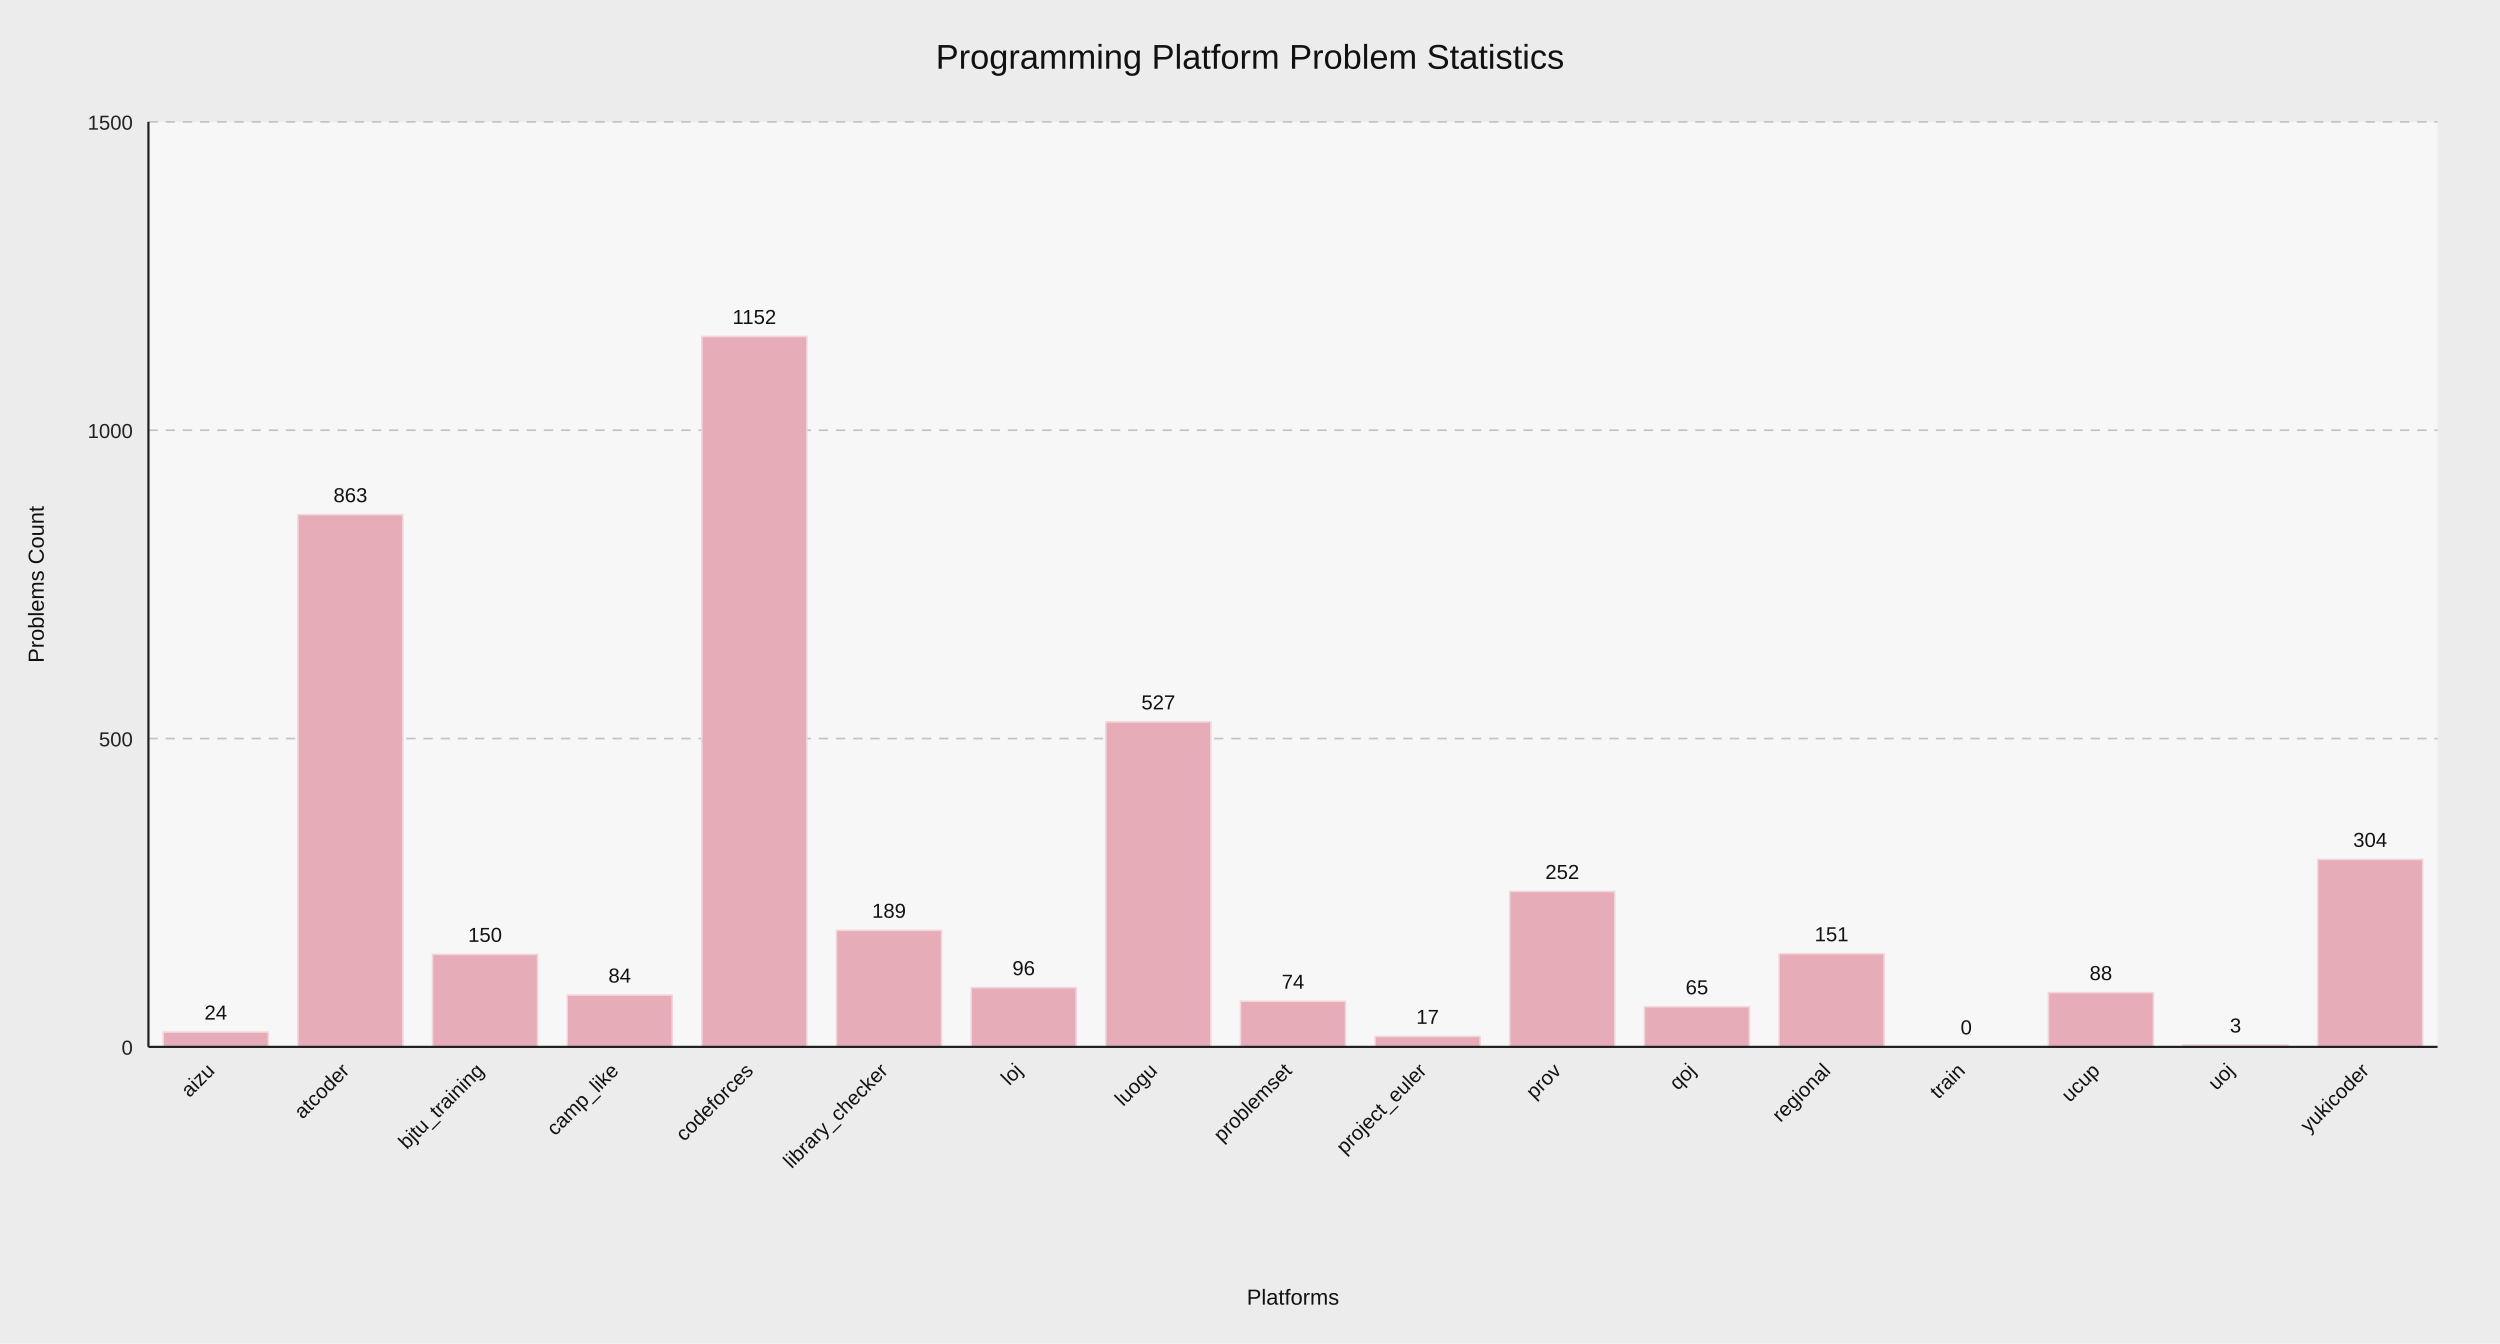
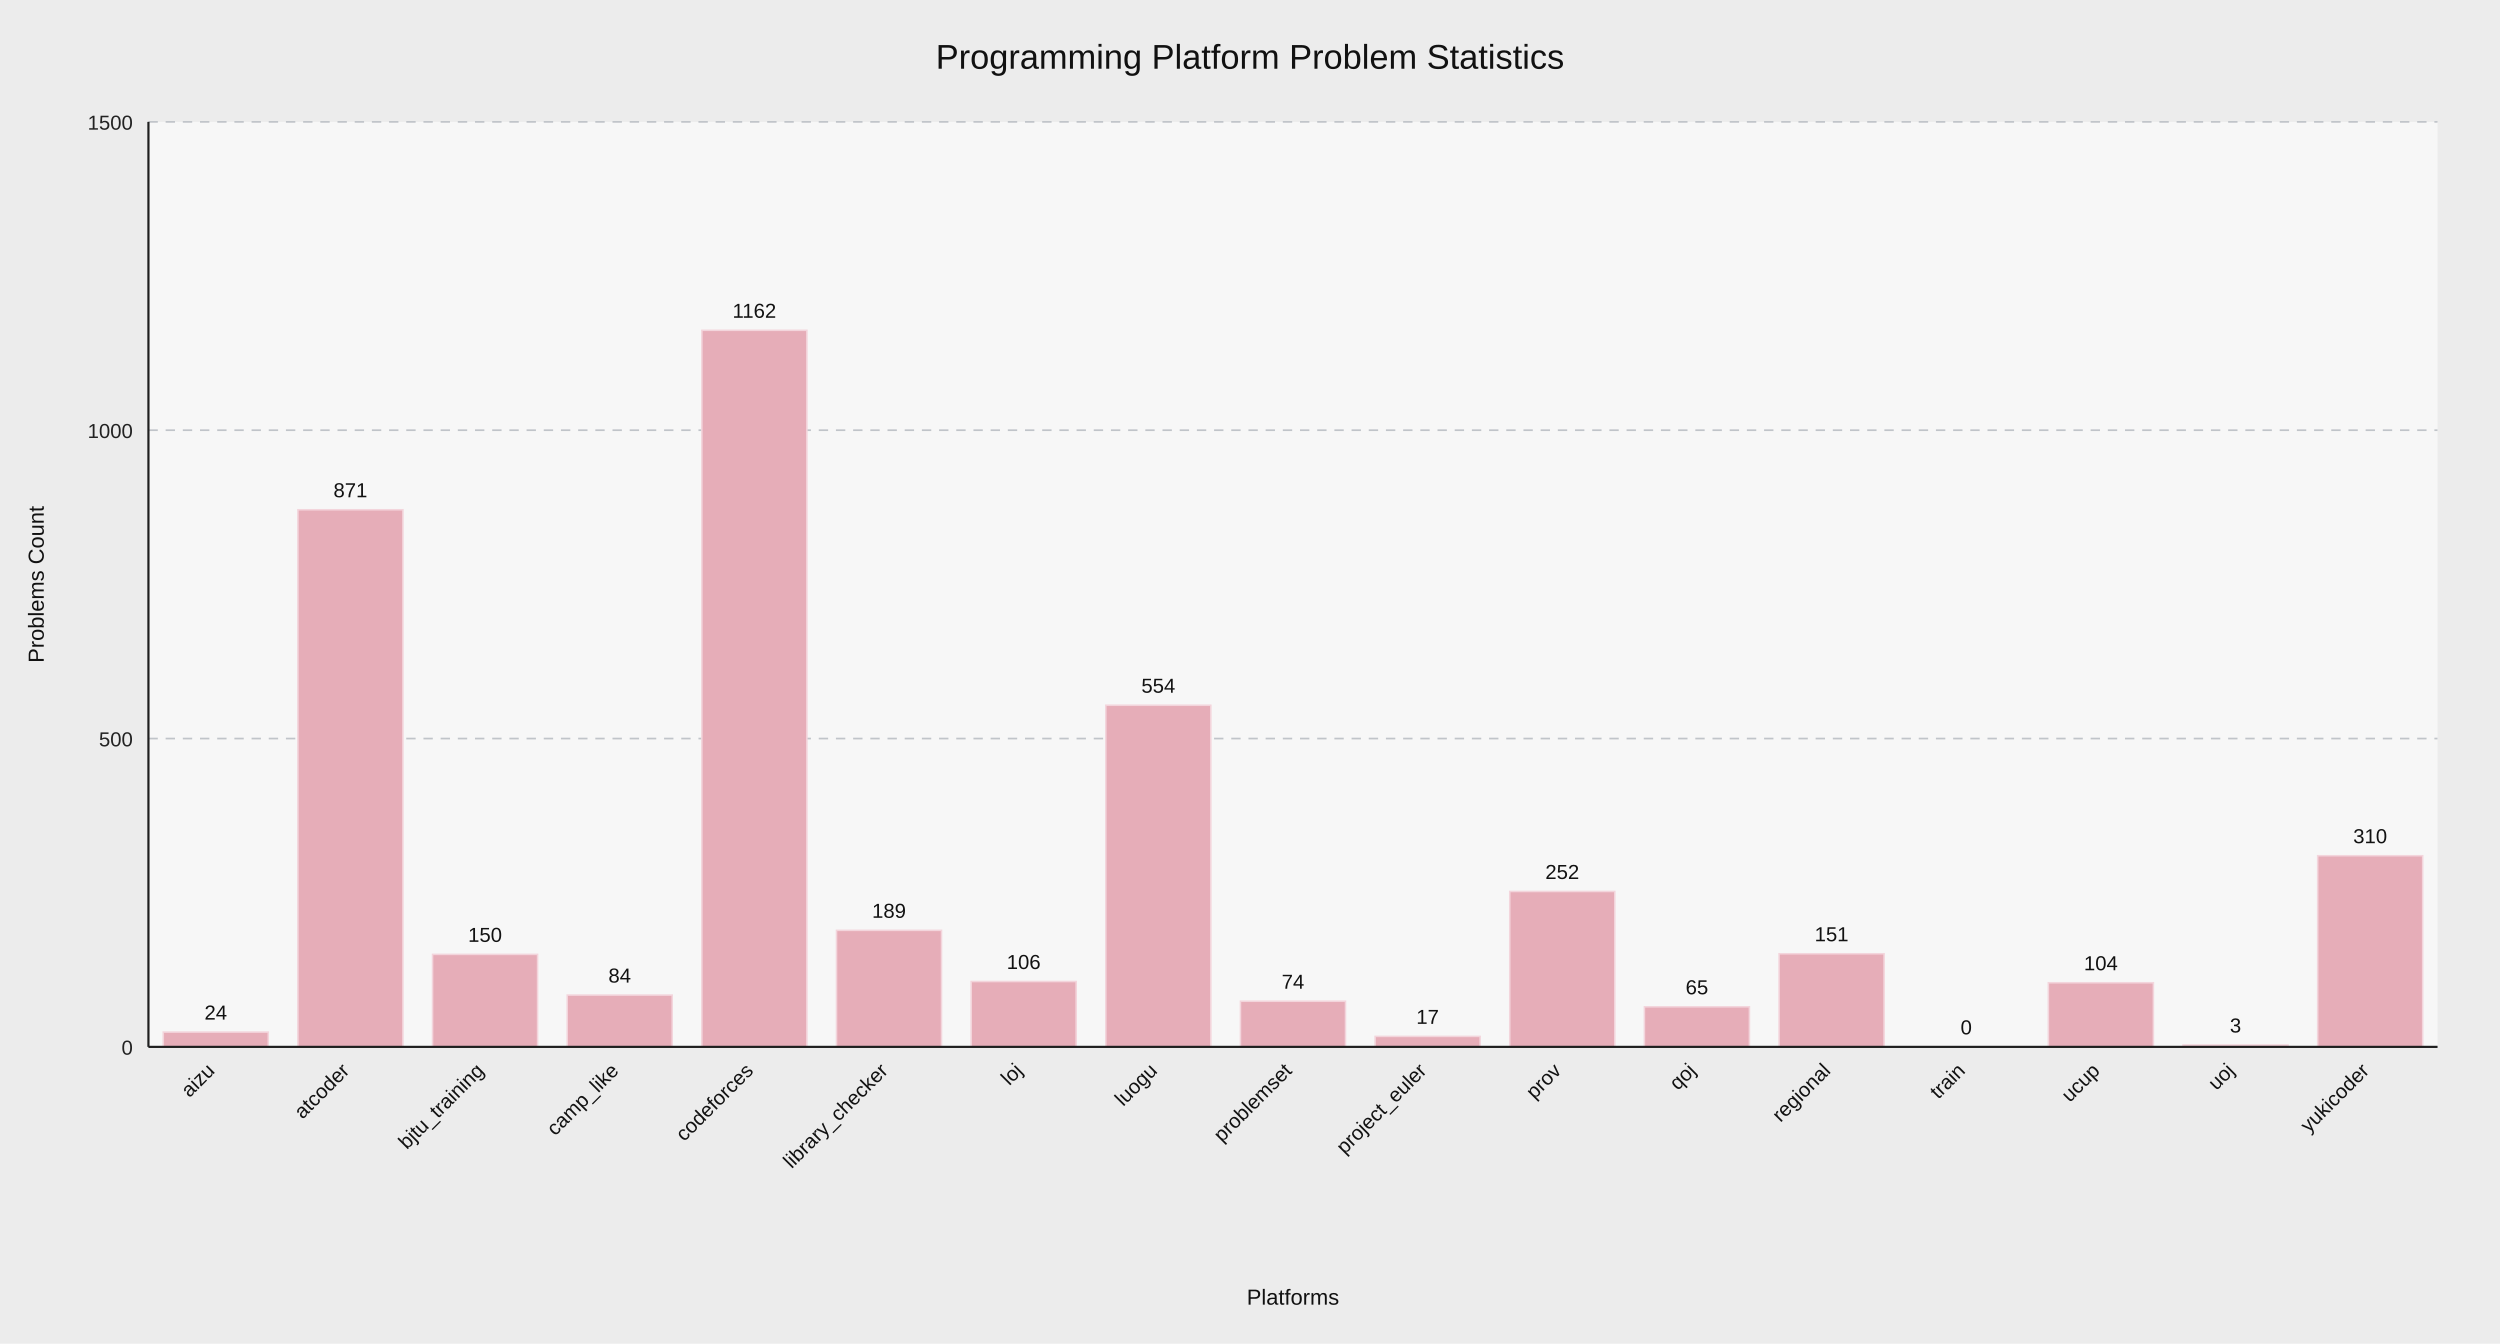
<svg xmlns="http://www.w3.org/2000/svg" width="1600" height="860" viewBox="0 0 1600 860">
  <rect x="0" y="0" width="1600" height="860" fill="#ececec" />
  <rect x="95" y="78" width="1465" height="592" fill="#f7f7f7" />
  <text x="800" y="44" text-anchor="middle" font-size="22" font-family="Segoe UI, Arial, sans-serif" fill="#111">Programming Platform Problem Statistics</text>
  <line x1="95" y1="670" x2="1560" y2="670" stroke="#c0c4c9" stroke-width="1.1" stroke-dasharray="6,5" />
  <text x="85" y="675" text-anchor="end" font-size="13" font-family="Segoe UI, Arial, sans-serif" fill="#222">0</text>
  <line x1="95" y1="472.667" x2="1560" y2="472.667" stroke="#c0c4c9" stroke-width="1.1" stroke-dasharray="6,5" />
  <text x="85" y="477.667" text-anchor="end" font-size="13" font-family="Segoe UI, Arial, sans-serif" fill="#222">500</text>
  <line x1="95" y1="275.333" x2="1560" y2="275.333" stroke="#c0c4c9" stroke-width="1.1" stroke-dasharray="6,5" />
  <text x="85" y="280.333" text-anchor="end" font-size="13" font-family="Segoe UI, Arial, sans-serif" fill="#222">1000</text>
  <line x1="95" y1="78" x2="1560" y2="78" stroke="#c0c4c9" stroke-width="1.1" stroke-dasharray="6,5" />
  <text x="85" y="83" text-anchor="end" font-size="13" font-family="Segoe UI, Arial, sans-serif" fill="#222">1500</text>
  <rect x="104.479" y="660.528" width="67.218" height="9.472" fill="#e6adb8" stroke="#f3d5dc" stroke-width="1" />
  <text x="138.088" y="652.528" text-anchor="middle" font-size="13" font-family="Segoe UI, Arial, sans-serif" fill="#121212">24</text>
  <g transform="translate(138.088,686) rotate(-45)">
    <text text-anchor="end" font-size="13" font-family="Segoe UI, Arial, sans-serif" fill="#121212">aizu</text>
  </g>
-   <rect x="190.656" y="329.403" width="67.218" height="340.597" fill="#e6adb8" stroke="#f3d5dc" stroke-width="1" />
-   <text x="224.265" y="321.403" text-anchor="middle" font-size="13" font-family="Segoe UI, Arial, sans-serif" fill="#121212">863</text>
+   <rect x="190.656" y="326.245" width="67.218" height="343.755" fill="#e6adb8" stroke="#f3d5dc" stroke-width="1" />
+   <text x="224.265" y="318.245" text-anchor="middle" font-size="13" font-family="Segoe UI, Arial, sans-serif" fill="#121212">871</text>
  <g transform="translate(224.265,686) rotate(-45)">
    <text text-anchor="end" font-size="13" font-family="Segoe UI, Arial, sans-serif" fill="#121212">atcoder</text>
  </g>
  <rect x="276.832" y="610.8" width="67.218" height="59.2" fill="#e6adb8" stroke="#f3d5dc" stroke-width="1" />
  <text x="310.441" y="602.8" text-anchor="middle" font-size="13" font-family="Segoe UI, Arial, sans-serif" fill="#121212">150</text>
  <g transform="translate(310.441,686) rotate(-45)">
    <text text-anchor="end" font-size="13" font-family="Segoe UI, Arial, sans-serif" fill="#121212">bjtu_training</text>
  </g>
  <rect x="363.009" y="636.848" width="67.218" height="33.152" fill="#e6adb8" stroke="#f3d5dc" stroke-width="1" />
  <text x="396.618" y="628.848" text-anchor="middle" font-size="13" font-family="Segoe UI, Arial, sans-serif" fill="#121212">84</text>
  <g transform="translate(396.618,686) rotate(-45)">
    <text text-anchor="end" font-size="13" font-family="Segoe UI, Arial, sans-serif" fill="#121212">camp_like</text>
  </g>
-   <rect x="449.185" y="215.344" width="67.218" height="454.656" fill="#e6adb8" stroke="#f3d5dc" stroke-width="1" />
-   <text x="482.794" y="207.344" text-anchor="middle" font-size="13" font-family="Segoe UI, Arial, sans-serif" fill="#121212">1152</text>
+   <rect x="449.185" y="211.397" width="67.218" height="458.603" fill="#e6adb8" stroke="#f3d5dc" stroke-width="1" />
+   <text x="482.794" y="203.397" text-anchor="middle" font-size="13" font-family="Segoe UI, Arial, sans-serif" fill="#121212">1162</text>
  <g transform="translate(482.794,686) rotate(-45)">
    <text text-anchor="end" font-size="13" font-family="Segoe UI, Arial, sans-serif" fill="#121212">codeforces</text>
  </g>
  <rect x="535.362" y="595.408" width="67.218" height="74.592" fill="#e6adb8" stroke="#f3d5dc" stroke-width="1" />
  <text x="568.971" y="587.408" text-anchor="middle" font-size="13" font-family="Segoe UI, Arial, sans-serif" fill="#121212">189</text>
  <g transform="translate(568.971,686) rotate(-45)">
    <text text-anchor="end" font-size="13" font-family="Segoe UI, Arial, sans-serif" fill="#121212">library_checker</text>
  </g>
-   <rect x="621.538" y="632.112" width="67.218" height="37.888" fill="#e6adb8" stroke="#f3d5dc" stroke-width="1" />
-   <text x="655.147" y="624.112" text-anchor="middle" font-size="13" font-family="Segoe UI, Arial, sans-serif" fill="#121212">96</text>
+   <rect x="621.538" y="628.165" width="67.218" height="41.835" fill="#e6adb8" stroke="#f3d5dc" stroke-width="1" />
+   <text x="655.147" y="620.165" text-anchor="middle" font-size="13" font-family="Segoe UI, Arial, sans-serif" fill="#121212">106</text>
  <g transform="translate(655.147,686) rotate(-45)">
    <text text-anchor="end" font-size="13" font-family="Segoe UI, Arial, sans-serif" fill="#121212">loj</text>
  </g>
-   <rect x="707.715" y="462.011" width="67.218" height="207.989" fill="#e6adb8" stroke="#f3d5dc" stroke-width="1" />
-   <text x="741.324" y="454.011" text-anchor="middle" font-size="13" font-family="Segoe UI, Arial, sans-serif" fill="#121212">527</text>
+   <rect x="707.715" y="451.355" width="67.218" height="218.645" fill="#e6adb8" stroke="#f3d5dc" stroke-width="1" />
+   <text x="741.324" y="443.355" text-anchor="middle" font-size="13" font-family="Segoe UI, Arial, sans-serif" fill="#121212">554</text>
  <g transform="translate(741.324,686) rotate(-45)">
    <text text-anchor="end" font-size="13" font-family="Segoe UI, Arial, sans-serif" fill="#121212">luogu</text>
  </g>
  <rect x="793.891" y="640.795" width="67.218" height="29.205" fill="#e6adb8" stroke="#f3d5dc" stroke-width="1" />
  <text x="827.5" y="632.795" text-anchor="middle" font-size="13" font-family="Segoe UI, Arial, sans-serif" fill="#121212">74</text>
  <g transform="translate(827.5,686) rotate(-45)">
    <text text-anchor="end" font-size="13" font-family="Segoe UI, Arial, sans-serif" fill="#121212">problemset</text>
  </g>
  <rect x="880.068" y="663.291" width="67.218" height="6.709" fill="#e6adb8" stroke="#f3d5dc" stroke-width="1" />
  <text x="913.676" y="655.291" text-anchor="middle" font-size="13" font-family="Segoe UI, Arial, sans-serif" fill="#121212">17</text>
  <g transform="translate(913.676,686) rotate(-45)">
    <text text-anchor="end" font-size="13" font-family="Segoe UI, Arial, sans-serif" fill="#121212">project_euler</text>
  </g>
  <rect x="966.244" y="570.544" width="67.218" height="99.456" fill="#e6adb8" stroke="#f3d5dc" stroke-width="1" />
  <text x="999.853" y="562.544" text-anchor="middle" font-size="13" font-family="Segoe UI, Arial, sans-serif" fill="#121212">252</text>
  <g transform="translate(999.853,686) rotate(-45)">
    <text text-anchor="end" font-size="13" font-family="Segoe UI, Arial, sans-serif" fill="#121212">prov</text>
  </g>
  <rect x="1052.42" y="644.347" width="67.218" height="25.653" fill="#e6adb8" stroke="#f3d5dc" stroke-width="1" />
  <text x="1086.03" y="636.347" text-anchor="middle" font-size="13" font-family="Segoe UI, Arial, sans-serif" fill="#121212">65</text>
  <g transform="translate(1086.03,686) rotate(-45)">
    <text text-anchor="end" font-size="13" font-family="Segoe UI, Arial, sans-serif" fill="#121212">qoj</text>
  </g>
  <rect x="1138.6" y="610.405" width="67.218" height="59.595" fill="#e6adb8" stroke="#f3d5dc" stroke-width="1" />
  <text x="1172.21" y="602.405" text-anchor="middle" font-size="13" font-family="Segoe UI, Arial, sans-serif" fill="#121212">151</text>
  <g transform="translate(1172.21,686) rotate(-45)">
    <text text-anchor="end" font-size="13" font-family="Segoe UI, Arial, sans-serif" fill="#121212">regional</text>
  </g>
  <rect x="1224.77" y="670" width="67.218" height="0" fill="#e6adb8" stroke="#f3d5dc" stroke-width="1" />
  <text x="1258.38" y="662" text-anchor="middle" font-size="13" font-family="Segoe UI, Arial, sans-serif" fill="#121212">0</text>
  <g transform="translate(1258.38,686) rotate(-45)">
    <text text-anchor="end" font-size="13" font-family="Segoe UI, Arial, sans-serif" fill="#121212">train</text>
  </g>
-   <rect x="1310.95" y="635.269" width="67.218" height="34.731" fill="#e6adb8" stroke="#f3d5dc" stroke-width="1" />
-   <text x="1344.56" y="627.269" text-anchor="middle" font-size="13" font-family="Segoe UI, Arial, sans-serif" fill="#121212">88</text>
+   <rect x="1310.95" y="628.955" width="67.218" height="41.045" fill="#e6adb8" stroke="#f3d5dc" stroke-width="1" />
+   <text x="1344.56" y="620.955" text-anchor="middle" font-size="13" font-family="Segoe UI, Arial, sans-serif" fill="#121212">104</text>
  <g transform="translate(1344.56,686) rotate(-45)">
    <text text-anchor="end" font-size="13" font-family="Segoe UI, Arial, sans-serif" fill="#121212">ucup</text>
  </g>
  <rect x="1397.13" y="668.816" width="67.218" height="1.184" fill="#e6adb8" stroke="#f3d5dc" stroke-width="1" />
  <text x="1430.74" y="660.816" text-anchor="middle" font-size="13" font-family="Segoe UI, Arial, sans-serif" fill="#121212">3</text>
  <g transform="translate(1430.74,686) rotate(-45)">
    <text text-anchor="end" font-size="13" font-family="Segoe UI, Arial, sans-serif" fill="#121212">uoj</text>
  </g>
-   <rect x="1483.3" y="550.021" width="67.218" height="119.979" fill="#e6adb8" stroke="#f3d5dc" stroke-width="1" />
-   <text x="1516.91" y="542.021" text-anchor="middle" font-size="13" font-family="Segoe UI, Arial, sans-serif" fill="#121212">304</text>
+   <rect x="1483.3" y="547.653" width="67.218" height="122.347" fill="#e6adb8" stroke="#f3d5dc" stroke-width="1" />
+   <text x="1516.91" y="539.653" text-anchor="middle" font-size="13" font-family="Segoe UI, Arial, sans-serif" fill="#121212">310</text>
  <g transform="translate(1516.91,686) rotate(-45)">
    <text text-anchor="end" font-size="13" font-family="Segoe UI, Arial, sans-serif" fill="#121212">yukicoder</text>
  </g>
  <line x1="95" y1="78" x2="95" y2="670" stroke="#1f1f1f" stroke-width="1.4" />
  <line x1="95" y1="670" x2="1560" y2="670" stroke="#1f1f1f" stroke-width="1.4" />
  <text x="827.5" y="835" text-anchor="middle" font-size="14" font-family="Segoe UI, Arial, sans-serif" fill="#111">Platforms</text>
  <g transform="translate(28,374) rotate(-90)">
    <text text-anchor="middle" font-size="14" font-family="Segoe UI, Arial, sans-serif" fill="#111">Problems Count</text>
  </g>
</svg>
